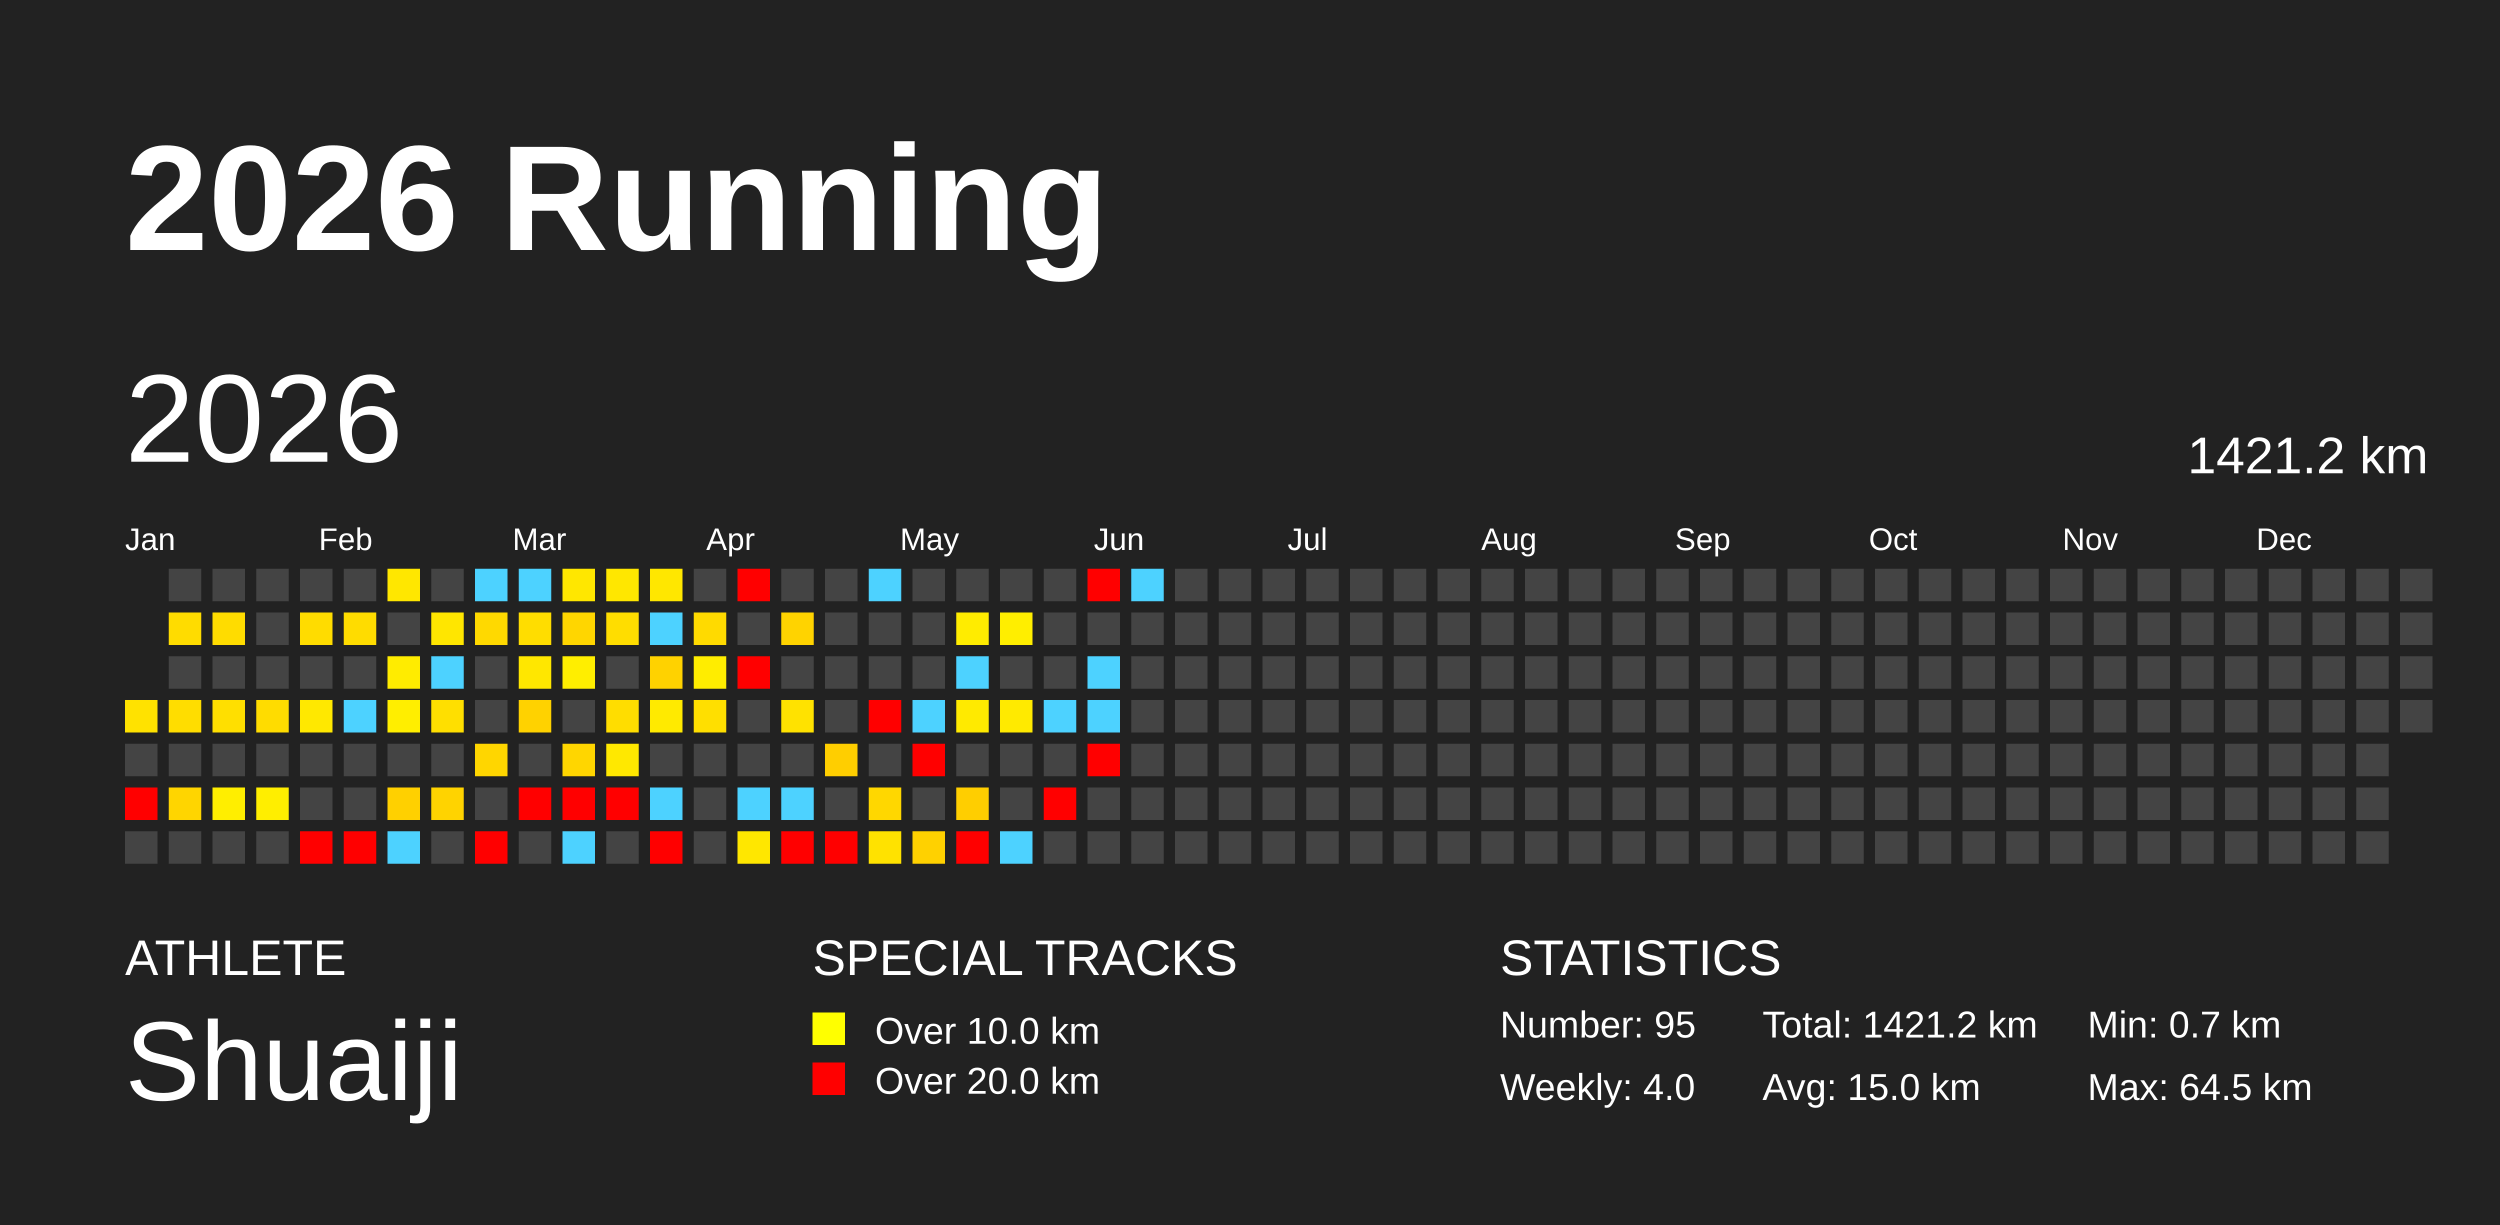
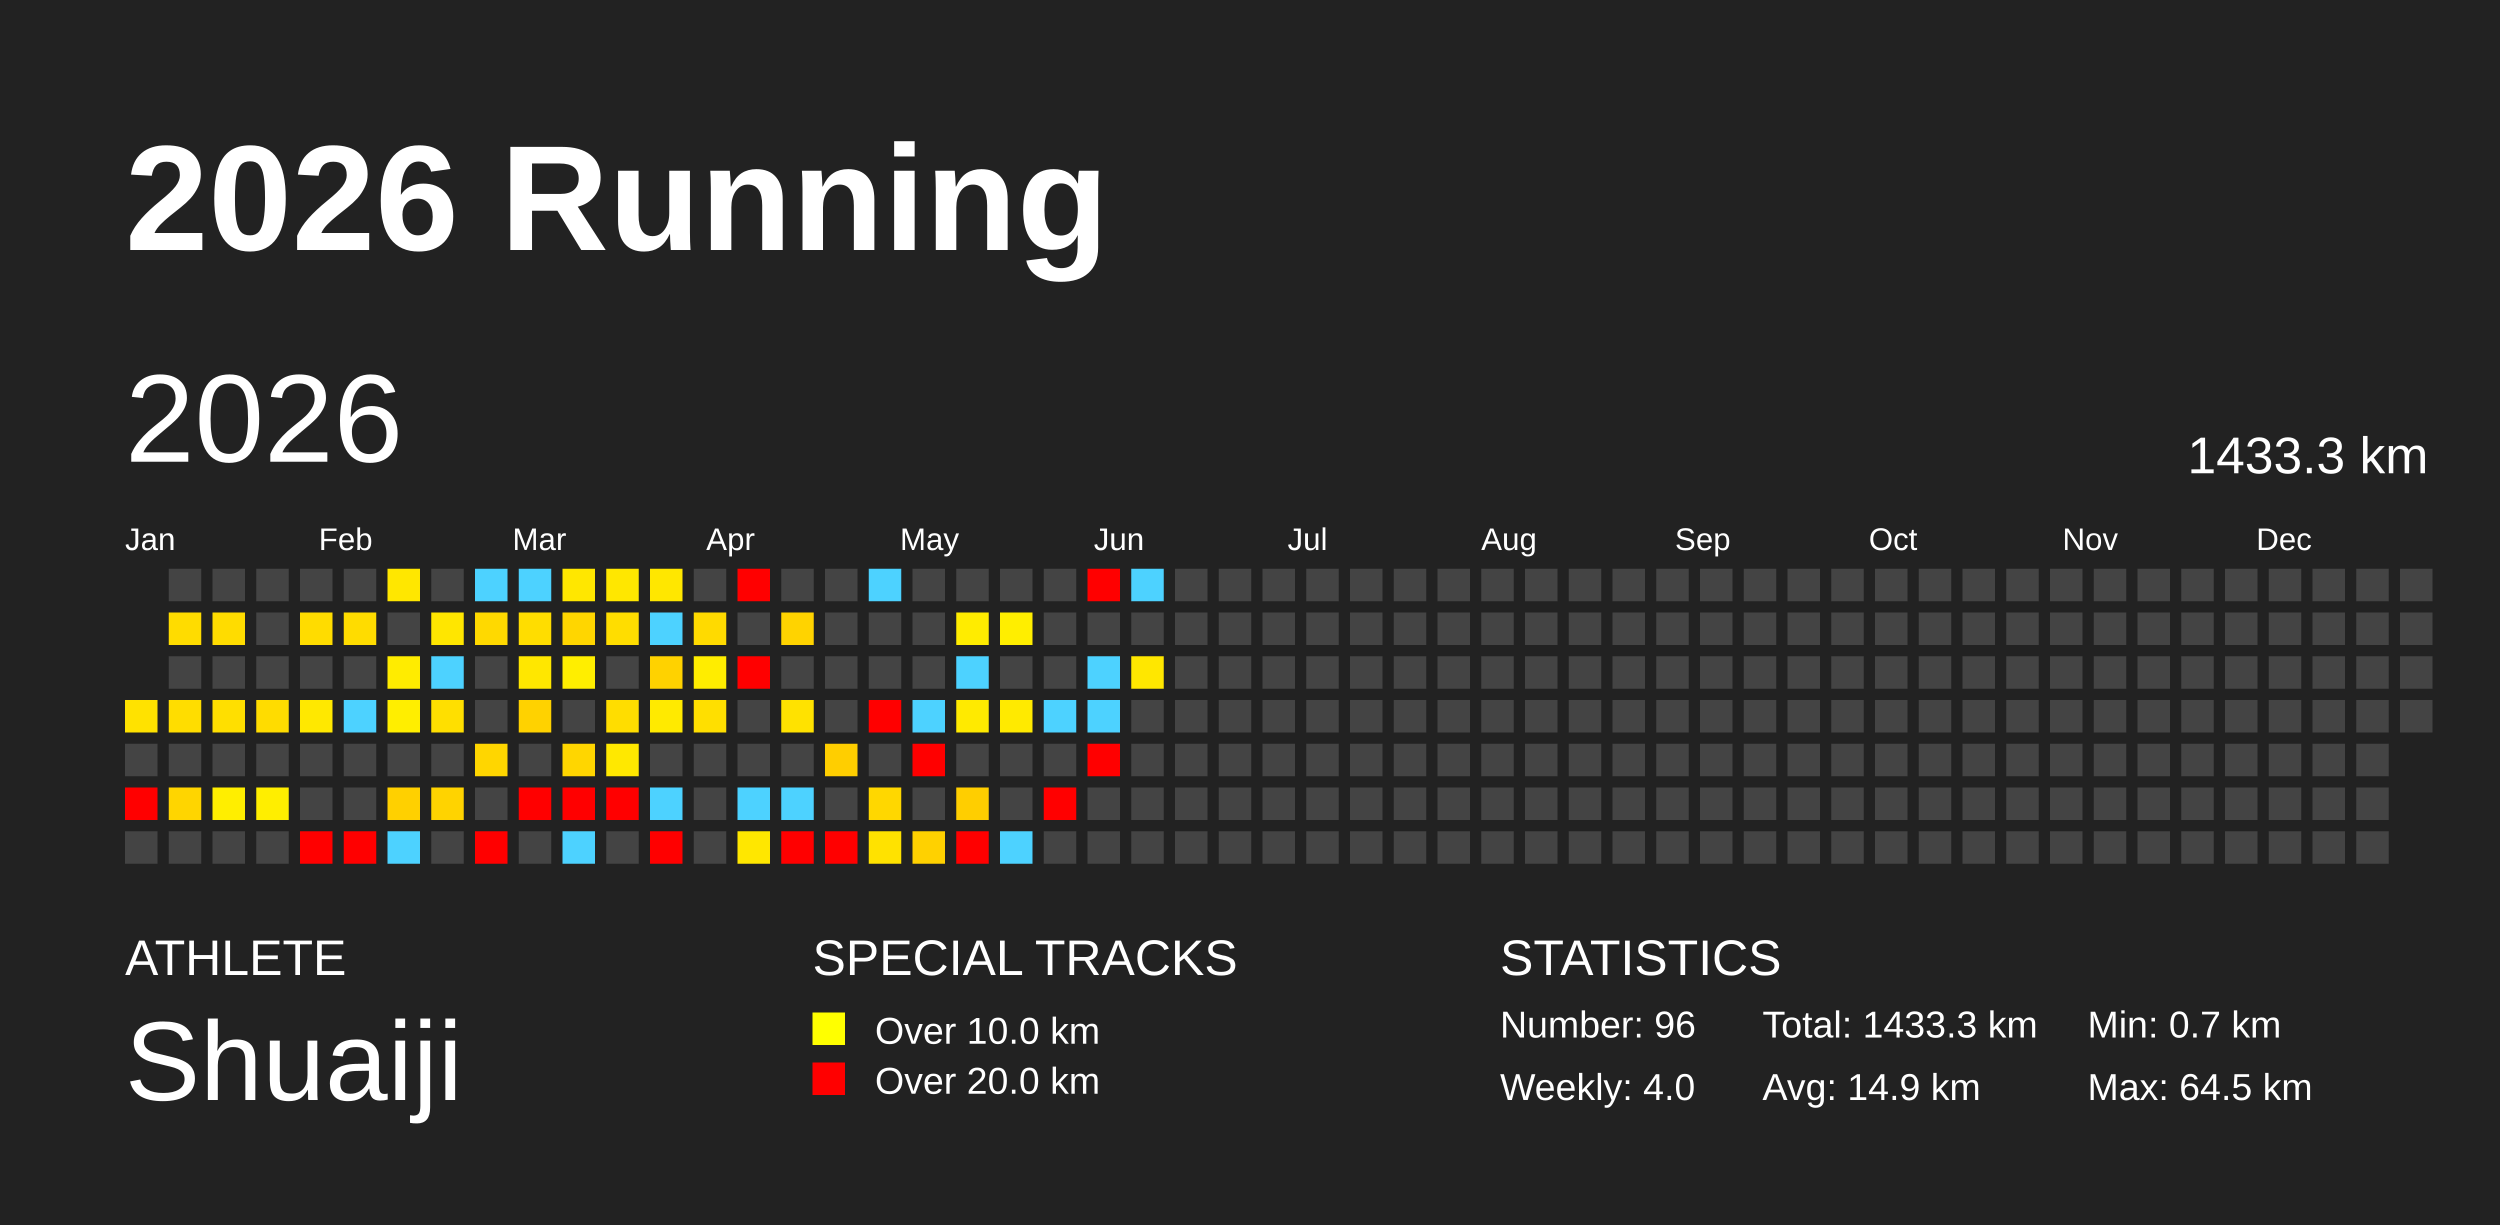
<svg xmlns="http://www.w3.org/2000/svg" baseProfile="full" height="98mm" version="1.1" viewBox="0,0,200,98" width="200mm">
  <defs />
  <rect fill="#222222" height="98" width="200" x="0" y="0" />
  <text fill="#FFFFFF" style="font-size:12px; font-family:Arial; font-weight:bold;" x="10" y="20">2026 Running</text>
  <text fill="#FFFFFF" style="font-size:4px; font-family:Arial" x="10" y="78">ATHLETE</text>
  <text fill="#FFFFFF" style="font-size:9px; font-family:Arial" x="10" y="88">Shuaiji</text>
  <text fill="#FFFFFF" style="font-size:4px; font-family:Arial" x="65" y="78">SPECIAL TRACKS</text>
  <rect fill="yellow" height="2.6" width="2.6" x="65" y="81" />
  <text fill="#FFFFFF" style="font-size:3px; font-family:Arial" x="70" y="83.5">Over 10.0 km</text>
  <rect fill="red" height="2.6" width="2.6" x="65" y="85" />
  <text fill="#FFFFFF" style="font-size:3px; font-family:Arial" x="70" y="87.5">Over 20.0 km</text>
  <text fill="#FFFFFF" style="font-size:4px; font-family:Arial" x="120" y="78">STATISTICS</text>
-   <text fill="#FFFFFF" style="font-size:3px; font-family:Arial" x="120" y="83">Number: 95</text>
+   <text fill="#FFFFFF" style="font-size:3px; font-family:Arial" x="120" y="83">Number: 96</text>
  <text fill="#FFFFFF" style="font-size:3px; font-family:Arial" x="120" y="88">Weekly: 4.0</text>
-   <text fill="#FFFFFF" style="font-size:3px; font-family:Arial" x="141" y="83">Total: 1421.2 km</text>
-   <text fill="#FFFFFF" style="font-size:3px; font-family:Arial" x="141" y="88">Avg: 15.0 km</text>
+   <text fill="#FFFFFF" style="font-size:3px; font-family:Arial" x="141" y="83">Total: 1433.3 km</text>
+   <text fill="#FFFFFF" style="font-size:3px; font-family:Arial" x="141" y="88">Avg: 14.9 km</text>
  <text fill="#FFFFFF" style="font-size:3px; font-family:Arial" x="167" y="83">Min: 0.7 km</text>
  <text fill="#FFFFFF" style="font-size:3px; font-family:Arial" x="167" y="88">Max: 64.5 km</text>
  <text dominant-baseline="hanging" fill="#FFFFFF" style="font-size:10.0px; font-family:Arial;" x="10" y="30">2026</text>
-   <text dominant-baseline="hanging" fill="#FFFFFF" style="font-size:4.125px; font-family:Arial;" x="175" y="35">1421.2 km</text>
+   <text dominant-baseline="hanging" fill="#FFFFFF" style="font-size:4.125px; font-family:Arial;" x="175" y="35">1433.3 km</text>
  <text fill="#FFFFFF" style="font-size:2.5px; font-family:Arial" x="10.0" y="44">Jan</text>
  <text fill="#FFFFFF" style="font-size:2.5px; font-family:Arial" x="25.5" y="44">Feb</text>
  <text fill="#FFFFFF" style="font-size:2.5px; font-family:Arial" x="41.0" y="44">Mar</text>
  <text fill="#FFFFFF" style="font-size:2.5px; font-family:Arial" x="56.5" y="44">Apr</text>
  <text fill="#FFFFFF" style="font-size:2.5px; font-family:Arial" x="72.0" y="44">May</text>
  <text fill="#FFFFFF" style="font-size:2.5px; font-family:Arial" x="87.5" y="44">Jun</text>
  <text fill="#FFFFFF" style="font-size:2.5px; font-family:Arial" x="103.0" y="44">Jul</text>
  <text fill="#FFFFFF" style="font-size:2.5px; font-family:Arial" x="118.5" y="44">Aug</text>
  <text fill="#FFFFFF" style="font-size:2.5px; font-family:Arial" x="134.0" y="44">Sep</text>
  <text fill="#FFFFFF" style="font-size:2.5px; font-family:Arial" x="149.5" y="44">Oct</text>
  <text fill="#FFFFFF" style="font-size:2.5px; font-family:Arial" x="165.0" y="44">Nov</text>
  <text fill="#FFFFFF" style="font-size:2.5px; font-family:Arial" x="180.5" y="44">Dec</text>
  <rect fill="#ffe200" height="2.6" width="2.6" x="10.0" y="56.0" />
  <rect fill="#444444" height="2.6" width="2.6" x="10.0" y="59.5" />
  <rect fill="red" height="2.6" width="2.6" x="10.0" y="63.0" />
  <rect fill="#444444" height="2.6" width="2.6" x="10.0" y="66.5" />
  <rect fill="#444444" height="2.6" width="2.6" x="13.5" y="45.5" />
  <rect fill="#ffdc00" height="2.6" width="2.6" x="13.5" y="49.0" />
  <rect fill="#444444" height="2.6" width="2.6" x="13.5" y="52.5" />
  <rect fill="#ffdd00" height="2.6" width="2.6" x="13.5" y="56.0" />
  <rect fill="#444444" height="2.6" width="2.6" x="13.5" y="59.5" />
  <rect fill="#ffd500" height="2.6" width="2.6" x="13.5" y="63.0" />
  <rect fill="#444444" height="2.6" width="2.6" x="13.5" y="66.5" />
  <rect fill="#444444" height="2.6" width="2.6" x="17.0" y="45.5" />
  <rect fill="#ffdc00" height="2.6" width="2.6" x="17.0" y="49.0" />
  <rect fill="#444444" height="2.6" width="2.6" x="17.0" y="52.5" />
  <rect fill="#ffdf00" height="2.6" width="2.6" x="17.0" y="56.0" />
  <rect fill="#444444" height="2.6" width="2.6" x="17.0" y="59.5" />
  <rect fill="#ffee00" height="2.6" width="2.6" x="17.0" y="63.0" />
  <rect fill="#444444" height="2.6" width="2.6" x="17.0" y="66.5" />
  <rect fill="#444444" height="2.6" width="2.6" x="20.5" y="45.5" />
  <rect fill="#444444" height="2.6" width="2.6" x="20.5" y="49.0" />
  <rect fill="#444444" height="2.6" width="2.6" x="20.5" y="52.5" />
  <rect fill="#ffdc00" height="2.6" width="2.6" x="20.5" y="56.0" />
  <rect fill="#444444" height="2.6" width="2.6" x="20.5" y="59.5" />
  <rect fill="#ffee00" height="2.6" width="2.6" x="20.5" y="63.0" />
  <rect fill="#444444" height="2.6" width="2.6" x="20.5" y="66.5" />
  <rect fill="#444444" height="2.6" width="2.6" x="24.0" y="45.5" />
  <rect fill="#ffdc00" height="2.6" width="2.6" x="24.0" y="49.0" />
  <rect fill="#444444" height="2.6" width="2.6" x="24.0" y="52.5" />
  <rect fill="#ffe800" height="2.6" width="2.6" x="24.0" y="56.0" />
  <rect fill="#444444" height="2.6" width="2.6" x="24.0" y="59.5" />
  <rect fill="#444444" height="2.6" width="2.6" x="24.0" y="63.0" />
  <rect fill="red" height="2.6" width="2.6" x="24.0" y="66.5" />
  <rect fill="#444444" height="2.6" width="2.6" x="27.5" y="45.5" />
  <rect fill="#ffdc00" height="2.6" width="2.6" x="27.5" y="49.0" />
  <rect fill="#444444" height="2.6" width="2.6" x="27.5" y="52.5" />
  <rect fill="#4dd2ff" height="2.6" width="2.6" x="27.5" y="56.0" />
  <rect fill="#444444" height="2.6" width="2.6" x="27.5" y="59.5" />
  <rect fill="#444444" height="2.6" width="2.6" x="27.5" y="63.0" />
  <rect fill="red" height="2.6" width="2.6" x="27.5" y="66.5" />
  <rect fill="#ffe700" height="2.6" width="2.6" x="31.0" y="45.5" />
  <rect fill="#444444" height="2.6" width="2.6" x="31.0" y="49.0" />
  <rect fill="#ffec00" height="2.6" width="2.6" x="31.0" y="52.5" />
  <rect fill="#ffee00" height="2.6" width="2.6" x="31.0" y="56.0" />
  <rect fill="#444444" height="2.6" width="2.6" x="31.0" y="59.5" />
  <rect fill="#ffd000" height="2.6" width="2.6" x="31.0" y="63.0" />
  <rect fill="#4dd2ff" height="2.6" width="2.6" x="31.0" y="66.5" />
  <rect fill="#444444" height="2.6" width="2.6" x="34.5" y="45.5" />
  <rect fill="#ffe600" height="2.6" width="2.6" x="34.5" y="49.0" />
  <rect fill="#4dd2ff" height="2.6" width="2.6" x="34.5" y="52.5" />
  <rect fill="#ffdf00" height="2.6" width="2.6" x="34.5" y="56.0" />
  <rect fill="#444444" height="2.6" width="2.6" x="34.5" y="59.5" />
  <rect fill="#ffd300" height="2.6" width="2.6" x="34.5" y="63.0" />
  <rect fill="#444444" height="2.6" width="2.6" x="34.5" y="66.5" />
  <rect fill="#4dd2ff" height="2.6" width="2.6" x="38.0" y="45.5" />
  <rect fill="#ffd900" height="2.6" width="2.6" x="38.0" y="49.0" />
  <rect fill="#444444" height="2.6" width="2.6" x="38.0" y="52.5" />
  <rect fill="#444444" height="2.6" width="2.6" x="38.0" y="56.0" />
  <rect fill="#ffd600" height="2.6" width="2.6" x="38.0" y="59.5" />
  <rect fill="#444444" height="2.6" width="2.6" x="38.0" y="63.0" />
  <rect fill="red" height="2.6" width="2.6" x="38.0" y="66.5" />
  <rect fill="#4dd2ff" height="2.6" width="2.6" x="41.5" y="45.5" />
  <rect fill="#ffdd00" height="2.6" width="2.6" x="41.5" y="49.0" />
  <rect fill="#ffe700" height="2.6" width="2.6" x="41.5" y="52.5" />
  <rect fill="#ffd200" height="2.6" width="2.6" x="41.5" y="56.0" />
  <rect fill="#444444" height="2.6" width="2.6" x="41.5" y="59.5" />
  <rect fill="red" height="2.6" width="2.6" x="41.5" y="63.0" />
  <rect fill="#444444" height="2.6" width="2.6" x="41.5" y="66.5" />
  <rect fill="#ffe700" height="2.6" width="2.6" x="45.0" y="45.5" />
  <rect fill="#ffd600" height="2.6" width="2.6" x="45.0" y="49.0" />
  <rect fill="#ffee00" height="2.6" width="2.6" x="45.0" y="52.5" />
  <rect fill="#444444" height="2.6" width="2.6" x="45.0" y="56.0" />
  <rect fill="#ffd600" height="2.6" width="2.6" x="45.0" y="59.5" />
  <rect fill="red" height="2.6" width="2.6" x="45.0" y="63.0" />
  <rect fill="#4dd2ff" height="2.6" width="2.6" x="45.0" y="66.5" />
  <rect fill="#ffe700" height="2.6" width="2.6" x="48.5" y="45.5" />
  <rect fill="#ffdd00" height="2.6" width="2.6" x="48.5" y="49.0" />
  <rect fill="#444444" height="2.6" width="2.6" x="48.5" y="52.5" />
  <rect fill="#ffdd00" height="2.6" width="2.6" x="48.5" y="56.0" />
  <rect fill="#ffe800" height="2.6" width="2.6" x="48.5" y="59.5" />
  <rect fill="red" height="2.6" width="2.6" x="48.5" y="63.0" />
  <rect fill="#444444" height="2.6" width="2.6" x="48.5" y="66.5" />
  <rect fill="#ffe700" height="2.6" width="2.6" x="52.0" y="45.5" />
  <rect fill="#4dd2ff" height="2.6" width="2.6" x="52.0" y="49.0" />
  <rect fill="#ffd200" height="2.6" width="2.6" x="52.0" y="52.5" />
  <rect fill="#ffea00" height="2.6" width="2.6" x="52.0" y="56.0" />
  <rect fill="#444444" height="2.6" width="2.6" x="52.0" y="59.5" />
  <rect fill="#4dd2ff" height="2.6" width="2.6" x="52.0" y="63.0" />
  <rect fill="red" height="2.6" width="2.6" x="52.0" y="66.5" />
  <rect fill="#444444" height="2.6" width="2.6" x="55.5" y="45.5" />
  <rect fill="#ffda00" height="2.6" width="2.6" x="55.5" y="49.0" />
  <rect fill="#ffed00" height="2.6" width="2.6" x="55.5" y="52.5" />
  <rect fill="#ffdf00" height="2.6" width="2.6" x="55.5" y="56.0" />
  <rect fill="#444444" height="2.6" width="2.6" x="55.5" y="59.5" />
  <rect fill="#444444" height="2.6" width="2.6" x="55.5" y="63.0" />
  <rect fill="#444444" height="2.6" width="2.6" x="55.5" y="66.5" />
  <rect fill="red" height="2.6" width="2.6" x="59.0" y="45.5" />
  <rect fill="#444444" height="2.6" width="2.6" x="59.0" y="49.0" />
  <rect fill="red" height="2.6" width="2.6" x="59.0" y="52.5" />
  <rect fill="#444444" height="2.6" width="2.6" x="59.0" y="56.0" />
  <rect fill="#444444" height="2.6" width="2.6" x="59.0" y="59.5" />
  <rect fill="#4dd2ff" height="2.6" width="2.6" x="59.0" y="63.0" />
  <rect fill="#ffe700" height="2.6" width="2.6" x="59.0" y="66.5" />
  <rect fill="#444444" height="2.6" width="2.6" x="62.5" y="45.5" />
  <rect fill="#ffd300" height="2.6" width="2.6" x="62.5" y="49.0" />
  <rect fill="#444444" height="2.6" width="2.6" x="62.5" y="52.5" />
  <rect fill="#ffe200" height="2.6" width="2.6" x="62.5" y="56.0" />
  <rect fill="#444444" height="2.6" width="2.6" x="62.5" y="59.5" />
  <rect fill="#4dd2ff" height="2.6" width="2.6" x="62.5" y="63.0" />
  <rect fill="red" height="2.6" width="2.6" x="62.5" y="66.5" />
  <rect fill="#444444" height="2.6" width="2.6" x="66.0" y="45.5" />
  <rect fill="#444444" height="2.6" width="2.6" x="66.0" y="49.0" />
  <rect fill="#444444" height="2.6" width="2.6" x="66.0" y="52.5" />
  <rect fill="#444444" height="2.6" width="2.6" x="66.0" y="56.0" />
  <rect fill="#ffce00" height="2.6" width="2.6" x="66.0" y="59.5" />
  <rect fill="#444444" height="2.6" width="2.6" x="66.0" y="63.0" />
  <rect fill="red" height="2.6" width="2.6" x="66.0" y="66.5" />
  <rect fill="#4dd2ff" height="2.6" width="2.6" x="69.5" y="45.5" />
  <rect fill="#444444" height="2.6" width="2.6" x="69.5" y="49.0" />
  <rect fill="#444444" height="2.6" width="2.6" x="69.5" y="52.5" />
  <rect fill="red" height="2.6" width="2.6" x="69.5" y="56.0" />
  <rect fill="#444444" height="2.6" width="2.6" x="69.5" y="59.5" />
  <rect fill="#ffd700" height="2.6" width="2.6" x="69.5" y="63.0" />
  <rect fill="#ffe200" height="2.6" width="2.6" x="69.5" y="66.5" />
  <rect fill="#444444" height="2.6" width="2.6" x="73.0" y="45.5" />
  <rect fill="#444444" height="2.6" width="2.6" x="73.0" y="49.0" />
  <rect fill="#444444" height="2.6" width="2.6" x="73.0" y="52.5" />
  <rect fill="#4dd2ff" height="2.6" width="2.6" x="73.0" y="56.0" />
  <rect fill="red" height="2.6" width="2.6" x="73.0" y="59.5" />
  <rect fill="#444444" height="2.6" width="2.6" x="73.0" y="63.0" />
  <rect fill="#ffd100" height="2.6" width="2.6" x="73.0" y="66.5" />
  <rect fill="#444444" height="2.6" width="2.6" x="76.5" y="45.5" />
  <rect fill="#ffec00" height="2.6" width="2.6" x="76.5" y="49.0" />
  <rect fill="#4dd2ff" height="2.6" width="2.6" x="76.5" y="52.5" />
  <rect fill="#ffea00" height="2.6" width="2.6" x="76.5" y="56.0" />
  <rect fill="#444444" height="2.6" width="2.6" x="76.5" y="59.5" />
  <rect fill="#ffce00" height="2.6" width="2.6" x="76.5" y="63.0" />
  <rect fill="red" height="2.6" width="2.6" x="76.5" y="66.5" />
  <rect fill="#444444" height="2.6" width="2.6" x="80.0" y="45.5" />
  <rect fill="#ffee00" height="2.6" width="2.6" x="80.0" y="49.0" />
  <rect fill="#444444" height="2.6" width="2.6" x="80.0" y="52.5" />
  <rect fill="#ffea00" height="2.6" width="2.6" x="80.0" y="56.0" />
  <rect fill="#444444" height="2.6" width="2.6" x="80.0" y="59.5" />
  <rect fill="#444444" height="2.6" width="2.6" x="80.0" y="63.0" />
  <rect fill="#4dd2ff" height="2.6" width="2.6" x="80.0" y="66.5" />
  <rect fill="#444444" height="2.6" width="2.6" x="83.5" y="45.5" />
  <rect fill="#444444" height="2.6" width="2.6" x="83.5" y="49.0" />
  <rect fill="#444444" height="2.6" width="2.6" x="83.5" y="52.5" />
  <rect fill="#4dd2ff" height="2.6" width="2.6" x="83.5" y="56.0" />
  <rect fill="#444444" height="2.6" width="2.6" x="83.5" y="59.5" />
  <rect fill="red" height="2.6" width="2.6" x="83.5" y="63.0" />
  <rect fill="#444444" height="2.6" width="2.6" x="83.5" y="66.5" />
  <rect fill="red" height="2.6" width="2.6" x="87.0" y="45.5" />
  <rect fill="#444444" height="2.6" width="2.6" x="87.0" y="49.0" />
  <rect fill="#4dd2ff" height="2.6" width="2.6" x="87.0" y="52.5" />
  <rect fill="#4dd2ff" height="2.6" width="2.6" x="87.0" y="56.0" />
  <rect fill="red" height="2.6" width="2.6" x="87.0" y="59.5" />
  <rect fill="#444444" height="2.6" width="2.6" x="87.0" y="63.0" />
  <rect fill="#444444" height="2.6" width="2.6" x="87.0" y="66.5" />
  <rect fill="#4dd2ff" height="2.6" width="2.6" x="90.5" y="45.5" />
  <rect fill="#444444" height="2.6" width="2.6" x="90.5" y="49.0" />
-   <rect fill="#444444" height="2.6" width="2.6" x="90.5" y="52.5" />
+   <rect fill="#ffe700" height="2.6" width="2.6" x="90.5" y="52.5" />
  <rect fill="#444444" height="2.6" width="2.6" x="90.5" y="56.0" />
  <rect fill="#444444" height="2.6" width="2.6" x="90.5" y="59.5" />
  <rect fill="#444444" height="2.6" width="2.6" x="90.5" y="63.0" />
  <rect fill="#444444" height="2.6" width="2.6" x="90.5" y="66.5" />
  <rect fill="#444444" height="2.6" width="2.6" x="94.0" y="45.5" />
  <rect fill="#444444" height="2.6" width="2.6" x="94.0" y="49.0" />
  <rect fill="#444444" height="2.6" width="2.6" x="94.0" y="52.5" />
  <rect fill="#444444" height="2.6" width="2.6" x="94.0" y="56.0" />
  <rect fill="#444444" height="2.6" width="2.6" x="94.0" y="59.5" />
  <rect fill="#444444" height="2.6" width="2.6" x="94.0" y="63.0" />
  <rect fill="#444444" height="2.6" width="2.6" x="94.0" y="66.5" />
  <rect fill="#444444" height="2.6" width="2.6" x="97.5" y="45.5" />
  <rect fill="#444444" height="2.6" width="2.6" x="97.5" y="49.0" />
  <rect fill="#444444" height="2.6" width="2.6" x="97.5" y="52.5" />
  <rect fill="#444444" height="2.6" width="2.6" x="97.5" y="56.0" />
  <rect fill="#444444" height="2.6" width="2.6" x="97.5" y="59.5" />
  <rect fill="#444444" height="2.6" width="2.6" x="97.5" y="63.0" />
  <rect fill="#444444" height="2.6" width="2.6" x="97.5" y="66.5" />
  <rect fill="#444444" height="2.6" width="2.6" x="101.0" y="45.5" />
  <rect fill="#444444" height="2.6" width="2.6" x="101.0" y="49.0" />
  <rect fill="#444444" height="2.6" width="2.6" x="101.0" y="52.5" />
  <rect fill="#444444" height="2.6" width="2.6" x="101.0" y="56.0" />
  <rect fill="#444444" height="2.6" width="2.6" x="101.0" y="59.5" />
  <rect fill="#444444" height="2.6" width="2.6" x="101.0" y="63.0" />
  <rect fill="#444444" height="2.6" width="2.6" x="101.0" y="66.5" />
  <rect fill="#444444" height="2.6" width="2.6" x="104.5" y="45.5" />
  <rect fill="#444444" height="2.6" width="2.6" x="104.5" y="49.0" />
  <rect fill="#444444" height="2.6" width="2.6" x="104.5" y="52.5" />
  <rect fill="#444444" height="2.6" width="2.6" x="104.5" y="56.0" />
  <rect fill="#444444" height="2.6" width="2.6" x="104.5" y="59.5" />
  <rect fill="#444444" height="2.6" width="2.6" x="104.5" y="63.0" />
  <rect fill="#444444" height="2.6" width="2.6" x="104.5" y="66.5" />
  <rect fill="#444444" height="2.6" width="2.6" x="108.0" y="45.5" />
  <rect fill="#444444" height="2.6" width="2.6" x="108.0" y="49.0" />
  <rect fill="#444444" height="2.6" width="2.6" x="108.0" y="52.5" />
  <rect fill="#444444" height="2.6" width="2.6" x="108.0" y="56.0" />
  <rect fill="#444444" height="2.6" width="2.6" x="108.0" y="59.5" />
  <rect fill="#444444" height="2.6" width="2.6" x="108.0" y="63.0" />
  <rect fill="#444444" height="2.6" width="2.6" x="108.0" y="66.5" />
  <rect fill="#444444" height="2.6" width="2.6" x="111.5" y="45.5" />
  <rect fill="#444444" height="2.6" width="2.6" x="111.5" y="49.0" />
  <rect fill="#444444" height="2.6" width="2.6" x="111.5" y="52.5" />
  <rect fill="#444444" height="2.6" width="2.6" x="111.5" y="56.0" />
  <rect fill="#444444" height="2.6" width="2.6" x="111.5" y="59.5" />
  <rect fill="#444444" height="2.6" width="2.6" x="111.5" y="63.0" />
  <rect fill="#444444" height="2.6" width="2.6" x="111.5" y="66.5" />
  <rect fill="#444444" height="2.6" width="2.6" x="115.0" y="45.5" />
  <rect fill="#444444" height="2.6" width="2.6" x="115.0" y="49.0" />
  <rect fill="#444444" height="2.6" width="2.6" x="115.0" y="52.5" />
  <rect fill="#444444" height="2.6" width="2.6" x="115.0" y="56.0" />
  <rect fill="#444444" height="2.6" width="2.6" x="115.0" y="59.5" />
  <rect fill="#444444" height="2.6" width="2.6" x="115.0" y="63.0" />
  <rect fill="#444444" height="2.6" width="2.6" x="115.0" y="66.5" />
  <rect fill="#444444" height="2.6" width="2.6" x="118.5" y="45.5" />
  <rect fill="#444444" height="2.6" width="2.6" x="118.5" y="49.0" />
  <rect fill="#444444" height="2.6" width="2.6" x="118.5" y="52.5" />
  <rect fill="#444444" height="2.6" width="2.6" x="118.5" y="56.0" />
  <rect fill="#444444" height="2.6" width="2.6" x="118.5" y="59.5" />
  <rect fill="#444444" height="2.6" width="2.6" x="118.5" y="63.0" />
  <rect fill="#444444" height="2.6" width="2.6" x="118.5" y="66.5" />
  <rect fill="#444444" height="2.6" width="2.6" x="122.0" y="45.5" />
  <rect fill="#444444" height="2.6" width="2.6" x="122.0" y="49.0" />
  <rect fill="#444444" height="2.6" width="2.6" x="122.0" y="52.5" />
  <rect fill="#444444" height="2.6" width="2.6" x="122.0" y="56.0" />
  <rect fill="#444444" height="2.6" width="2.6" x="122.0" y="59.5" />
  <rect fill="#444444" height="2.6" width="2.6" x="122.0" y="63.0" />
  <rect fill="#444444" height="2.6" width="2.6" x="122.0" y="66.5" />
  <rect fill="#444444" height="2.6" width="2.6" x="125.5" y="45.5" />
  <rect fill="#444444" height="2.6" width="2.6" x="125.5" y="49.0" />
  <rect fill="#444444" height="2.6" width="2.6" x="125.5" y="52.5" />
  <rect fill="#444444" height="2.6" width="2.6" x="125.5" y="56.0" />
  <rect fill="#444444" height="2.6" width="2.6" x="125.5" y="59.5" />
  <rect fill="#444444" height="2.6" width="2.6" x="125.5" y="63.0" />
  <rect fill="#444444" height="2.6" width="2.6" x="125.5" y="66.5" />
  <rect fill="#444444" height="2.6" width="2.6" x="129.0" y="45.5" />
  <rect fill="#444444" height="2.6" width="2.6" x="129.0" y="49.0" />
  <rect fill="#444444" height="2.6" width="2.6" x="129.0" y="52.5" />
  <rect fill="#444444" height="2.6" width="2.6" x="129.0" y="56.0" />
  <rect fill="#444444" height="2.6" width="2.6" x="129.0" y="59.5" />
  <rect fill="#444444" height="2.6" width="2.6" x="129.0" y="63.0" />
  <rect fill="#444444" height="2.6" width="2.6" x="129.0" y="66.5" />
  <rect fill="#444444" height="2.6" width="2.6" x="132.5" y="45.5" />
  <rect fill="#444444" height="2.6" width="2.6" x="132.5" y="49.0" />
  <rect fill="#444444" height="2.6" width="2.6" x="132.5" y="52.5" />
  <rect fill="#444444" height="2.6" width="2.6" x="132.5" y="56.0" />
  <rect fill="#444444" height="2.6" width="2.6" x="132.5" y="59.5" />
  <rect fill="#444444" height="2.6" width="2.6" x="132.5" y="63.0" />
  <rect fill="#444444" height="2.6" width="2.6" x="132.5" y="66.5" />
  <rect fill="#444444" height="2.6" width="2.6" x="136.0" y="45.5" />
  <rect fill="#444444" height="2.6" width="2.6" x="136.0" y="49.0" />
  <rect fill="#444444" height="2.6" width="2.6" x="136.0" y="52.5" />
  <rect fill="#444444" height="2.6" width="2.6" x="136.0" y="56.0" />
  <rect fill="#444444" height="2.6" width="2.6" x="136.0" y="59.5" />
  <rect fill="#444444" height="2.6" width="2.6" x="136.0" y="63.0" />
  <rect fill="#444444" height="2.6" width="2.6" x="136.0" y="66.5" />
  <rect fill="#444444" height="2.6" width="2.6" x="139.5" y="45.5" />
  <rect fill="#444444" height="2.6" width="2.6" x="139.5" y="49.0" />
  <rect fill="#444444" height="2.6" width="2.6" x="139.5" y="52.5" />
  <rect fill="#444444" height="2.6" width="2.6" x="139.5" y="56.0" />
  <rect fill="#444444" height="2.6" width="2.6" x="139.5" y="59.5" />
  <rect fill="#444444" height="2.6" width="2.6" x="139.5" y="63.0" />
  <rect fill="#444444" height="2.6" width="2.6" x="139.5" y="66.5" />
  <rect fill="#444444" height="2.6" width="2.6" x="143.0" y="45.5" />
  <rect fill="#444444" height="2.6" width="2.6" x="143.0" y="49.0" />
  <rect fill="#444444" height="2.6" width="2.6" x="143.0" y="52.5" />
  <rect fill="#444444" height="2.6" width="2.6" x="143.0" y="56.0" />
  <rect fill="#444444" height="2.6" width="2.6" x="143.0" y="59.5" />
  <rect fill="#444444" height="2.6" width="2.6" x="143.0" y="63.0" />
  <rect fill="#444444" height="2.6" width="2.6" x="143.0" y="66.5" />
  <rect fill="#444444" height="2.6" width="2.6" x="146.5" y="45.5" />
  <rect fill="#444444" height="2.6" width="2.6" x="146.5" y="49.0" />
  <rect fill="#444444" height="2.6" width="2.6" x="146.5" y="52.5" />
  <rect fill="#444444" height="2.6" width="2.6" x="146.5" y="56.0" />
  <rect fill="#444444" height="2.6" width="2.6" x="146.5" y="59.5" />
  <rect fill="#444444" height="2.6" width="2.6" x="146.5" y="63.0" />
  <rect fill="#444444" height="2.6" width="2.6" x="146.5" y="66.5" />
  <rect fill="#444444" height="2.6" width="2.6" x="150.0" y="45.5" />
  <rect fill="#444444" height="2.6" width="2.6" x="150.0" y="49.0" />
  <rect fill="#444444" height="2.6" width="2.6" x="150.0" y="52.5" />
  <rect fill="#444444" height="2.6" width="2.6" x="150.0" y="56.0" />
  <rect fill="#444444" height="2.6" width="2.6" x="150.0" y="59.5" />
  <rect fill="#444444" height="2.6" width="2.6" x="150.0" y="63.0" />
  <rect fill="#444444" height="2.6" width="2.6" x="150.0" y="66.5" />
  <rect fill="#444444" height="2.6" width="2.6" x="153.5" y="45.5" />
  <rect fill="#444444" height="2.6" width="2.6" x="153.5" y="49.0" />
  <rect fill="#444444" height="2.6" width="2.6" x="153.5" y="52.5" />
  <rect fill="#444444" height="2.6" width="2.6" x="153.5" y="56.0" />
  <rect fill="#444444" height="2.6" width="2.6" x="153.5" y="59.5" />
  <rect fill="#444444" height="2.6" width="2.6" x="153.5" y="63.0" />
  <rect fill="#444444" height="2.6" width="2.6" x="153.5" y="66.5" />
  <rect fill="#444444" height="2.6" width="2.6" x="157.0" y="45.5" />
  <rect fill="#444444" height="2.6" width="2.6" x="157.0" y="49.0" />
  <rect fill="#444444" height="2.6" width="2.6" x="157.0" y="52.5" />
  <rect fill="#444444" height="2.6" width="2.6" x="157.0" y="56.0" />
  <rect fill="#444444" height="2.6" width="2.6" x="157.0" y="59.5" />
  <rect fill="#444444" height="2.6" width="2.6" x="157.0" y="63.0" />
  <rect fill="#444444" height="2.6" width="2.6" x="157.0" y="66.5" />
  <rect fill="#444444" height="2.6" width="2.6" x="160.5" y="45.5" />
  <rect fill="#444444" height="2.6" width="2.6" x="160.5" y="49.0" />
  <rect fill="#444444" height="2.6" width="2.6" x="160.5" y="52.5" />
  <rect fill="#444444" height="2.6" width="2.6" x="160.5" y="56.0" />
  <rect fill="#444444" height="2.6" width="2.6" x="160.5" y="59.5" />
  <rect fill="#444444" height="2.6" width="2.6" x="160.5" y="63.0" />
  <rect fill="#444444" height="2.6" width="2.6" x="160.5" y="66.5" />
  <rect fill="#444444" height="2.6" width="2.6" x="164.0" y="45.5" />
  <rect fill="#444444" height="2.6" width="2.6" x="164.0" y="49.0" />
  <rect fill="#444444" height="2.6" width="2.6" x="164.0" y="52.5" />
  <rect fill="#444444" height="2.6" width="2.6" x="164.0" y="56.0" />
  <rect fill="#444444" height="2.6" width="2.6" x="164.0" y="59.5" />
  <rect fill="#444444" height="2.6" width="2.6" x="164.0" y="63.0" />
  <rect fill="#444444" height="2.6" width="2.6" x="164.0" y="66.5" />
  <rect fill="#444444" height="2.6" width="2.6" x="167.5" y="45.5" />
  <rect fill="#444444" height="2.6" width="2.6" x="167.5" y="49.0" />
  <rect fill="#444444" height="2.6" width="2.6" x="167.5" y="52.5" />
  <rect fill="#444444" height="2.6" width="2.6" x="167.5" y="56.0" />
  <rect fill="#444444" height="2.6" width="2.6" x="167.5" y="59.5" />
  <rect fill="#444444" height="2.6" width="2.6" x="167.5" y="63.0" />
  <rect fill="#444444" height="2.6" width="2.6" x="167.5" y="66.5" />
  <rect fill="#444444" height="2.6" width="2.6" x="171.0" y="45.5" />
  <rect fill="#444444" height="2.6" width="2.6" x="171.0" y="49.0" />
  <rect fill="#444444" height="2.6" width="2.6" x="171.0" y="52.5" />
  <rect fill="#444444" height="2.6" width="2.6" x="171.0" y="56.0" />
  <rect fill="#444444" height="2.6" width="2.6" x="171.0" y="59.5" />
  <rect fill="#444444" height="2.6" width="2.6" x="171.0" y="63.0" />
  <rect fill="#444444" height="2.6" width="2.6" x="171.0" y="66.5" />
  <rect fill="#444444" height="2.6" width="2.6" x="174.5" y="45.5" />
  <rect fill="#444444" height="2.6" width="2.6" x="174.5" y="49.0" />
  <rect fill="#444444" height="2.6" width="2.6" x="174.5" y="52.5" />
  <rect fill="#444444" height="2.6" width="2.6" x="174.5" y="56.0" />
  <rect fill="#444444" height="2.6" width="2.6" x="174.5" y="59.5" />
  <rect fill="#444444" height="2.6" width="2.6" x="174.5" y="63.0" />
  <rect fill="#444444" height="2.6" width="2.6" x="174.5" y="66.5" />
  <rect fill="#444444" height="2.6" width="2.6" x="178.0" y="45.5" />
  <rect fill="#444444" height="2.6" width="2.6" x="178.0" y="49.0" />
  <rect fill="#444444" height="2.6" width="2.6" x="178.0" y="52.5" />
  <rect fill="#444444" height="2.6" width="2.6" x="178.0" y="56.0" />
  <rect fill="#444444" height="2.6" width="2.6" x="178.0" y="59.5" />
  <rect fill="#444444" height="2.6" width="2.6" x="178.0" y="63.0" />
  <rect fill="#444444" height="2.6" width="2.6" x="178.0" y="66.5" />
  <rect fill="#444444" height="2.6" width="2.6" x="181.5" y="45.5" />
  <rect fill="#444444" height="2.6" width="2.6" x="181.5" y="49.0" />
  <rect fill="#444444" height="2.6" width="2.6" x="181.5" y="52.5" />
  <rect fill="#444444" height="2.6" width="2.6" x="181.5" y="56.0" />
  <rect fill="#444444" height="2.6" width="2.6" x="181.5" y="59.5" />
  <rect fill="#444444" height="2.6" width="2.6" x="181.5" y="63.0" />
  <rect fill="#444444" height="2.6" width="2.6" x="181.5" y="66.5" />
  <rect fill="#444444" height="2.6" width="2.6" x="185.0" y="45.5" />
  <rect fill="#444444" height="2.6" width="2.6" x="185.0" y="49.0" />
  <rect fill="#444444" height="2.6" width="2.6" x="185.0" y="52.5" />
  <rect fill="#444444" height="2.6" width="2.6" x="185.0" y="56.0" />
  <rect fill="#444444" height="2.6" width="2.6" x="185.0" y="59.5" />
  <rect fill="#444444" height="2.6" width="2.6" x="185.0" y="63.0" />
  <rect fill="#444444" height="2.6" width="2.6" x="185.0" y="66.5" />
  <rect fill="#444444" height="2.6" width="2.6" x="188.5" y="45.5" />
  <rect fill="#444444" height="2.6" width="2.6" x="188.5" y="49.0" />
  <rect fill="#444444" height="2.6" width="2.6" x="188.5" y="52.5" />
  <rect fill="#444444" height="2.6" width="2.6" x="188.5" y="56.0" />
  <rect fill="#444444" height="2.6" width="2.6" x="188.5" y="59.5" />
  <rect fill="#444444" height="2.6" width="2.6" x="188.5" y="63.0" />
  <rect fill="#444444" height="2.6" width="2.6" x="188.5" y="66.5" />
  <rect fill="#444444" height="2.6" width="2.6" x="192.0" y="45.5" />
  <rect fill="#444444" height="2.6" width="2.6" x="192.0" y="49.0" />
  <rect fill="#444444" height="2.6" width="2.6" x="192.0" y="52.5" />
  <rect fill="#444444" height="2.6" width="2.6" x="192.0" y="56.0" />
</svg>
